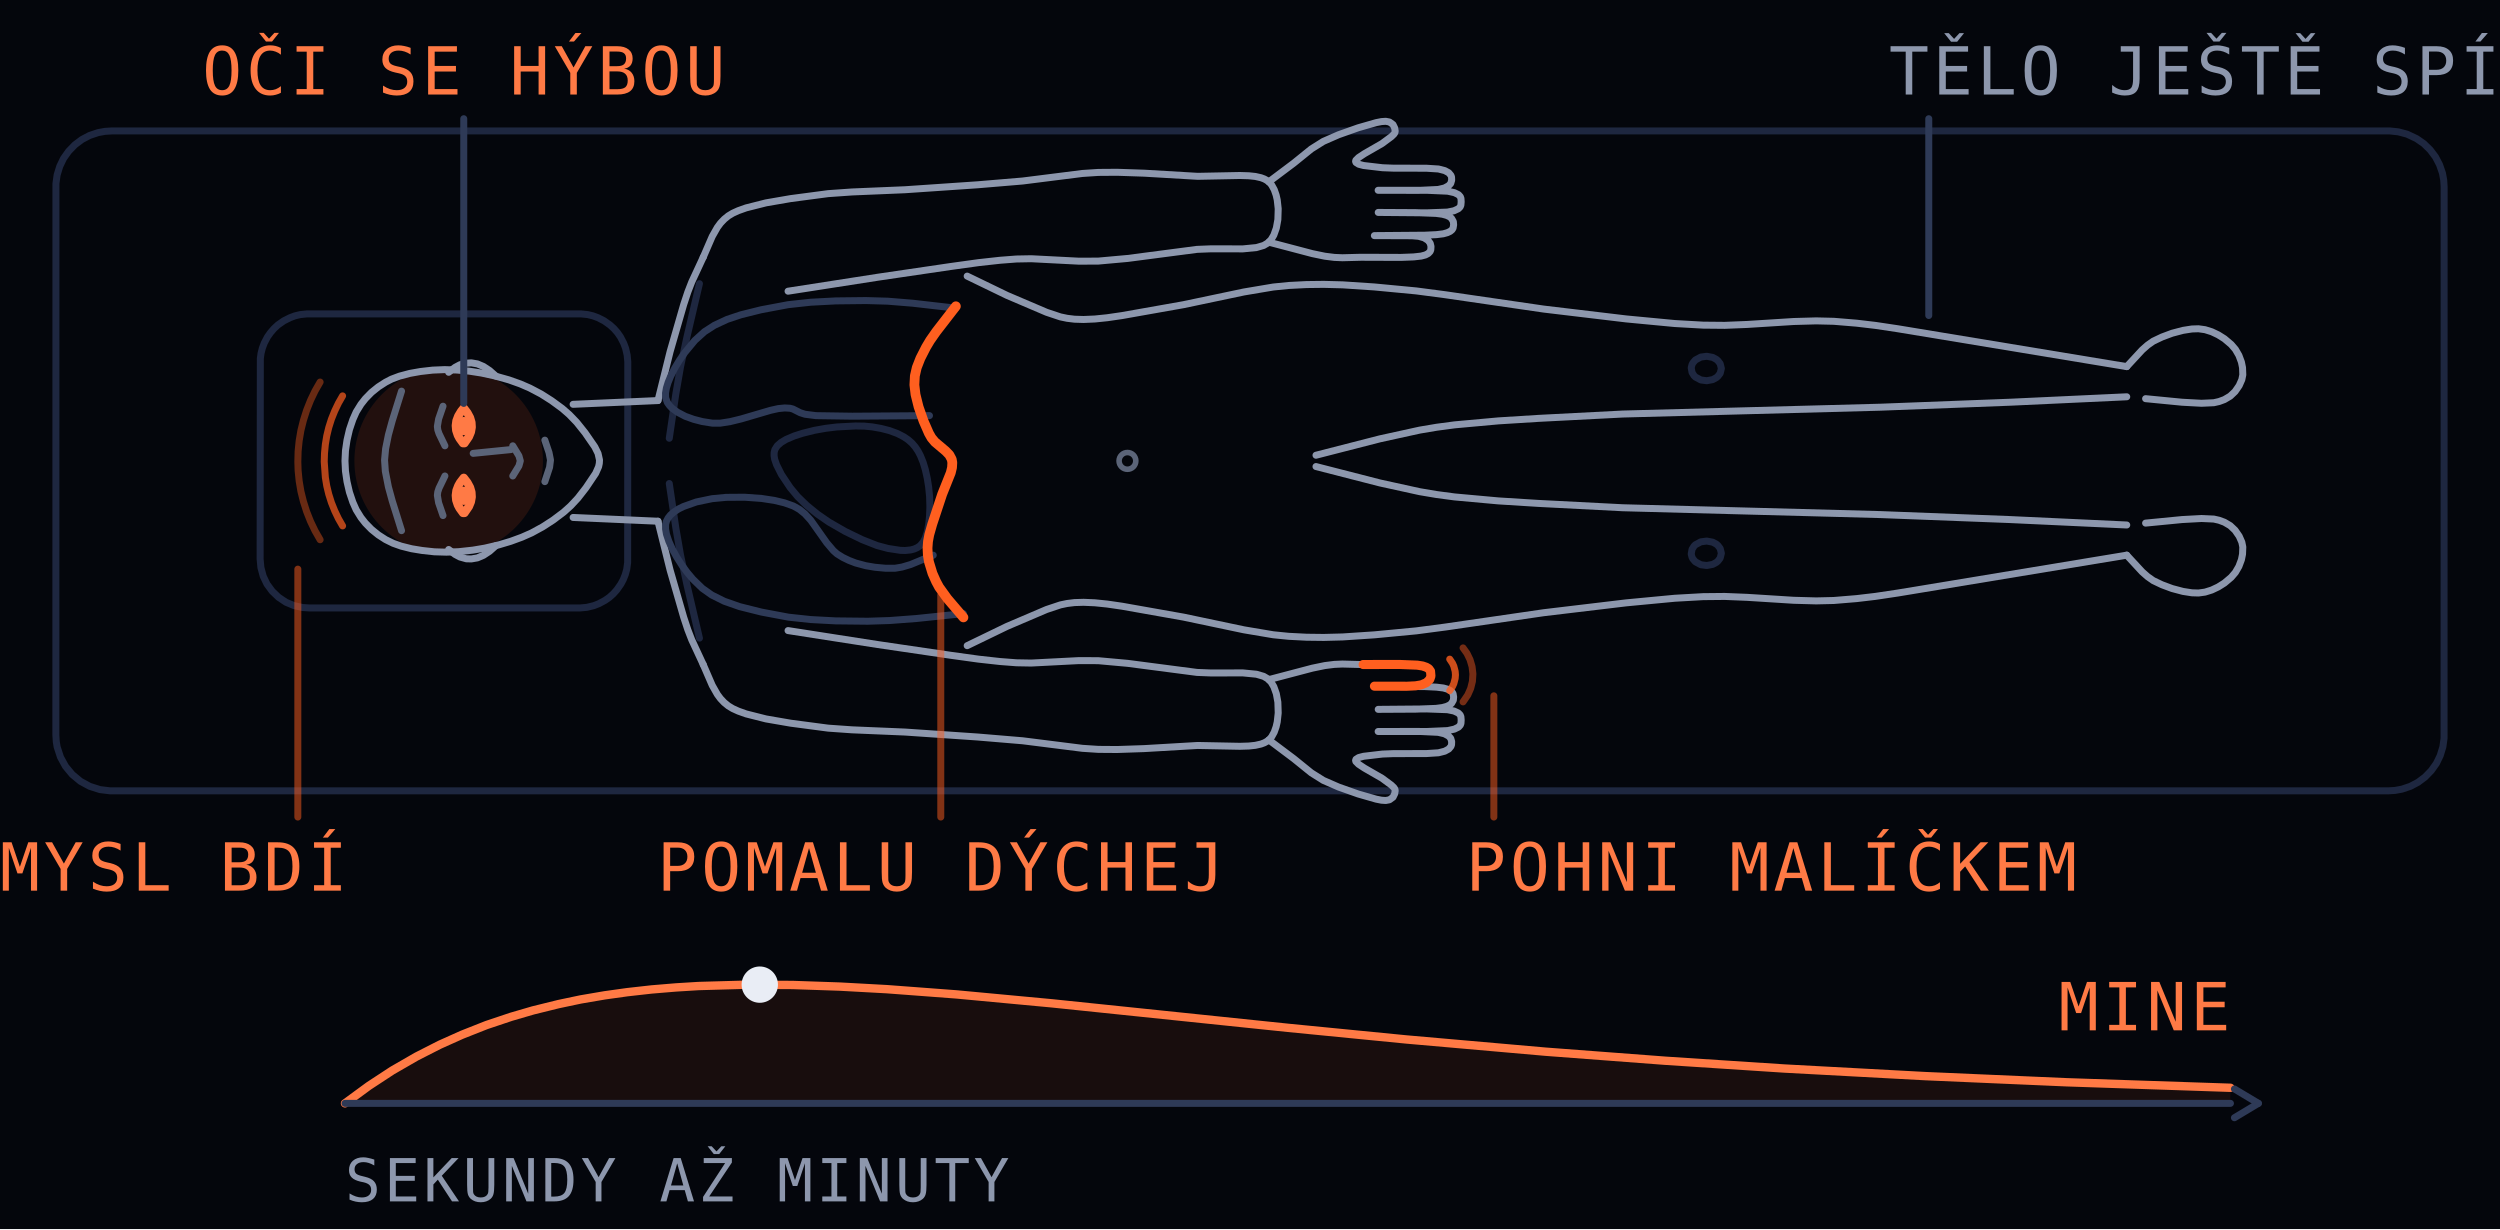
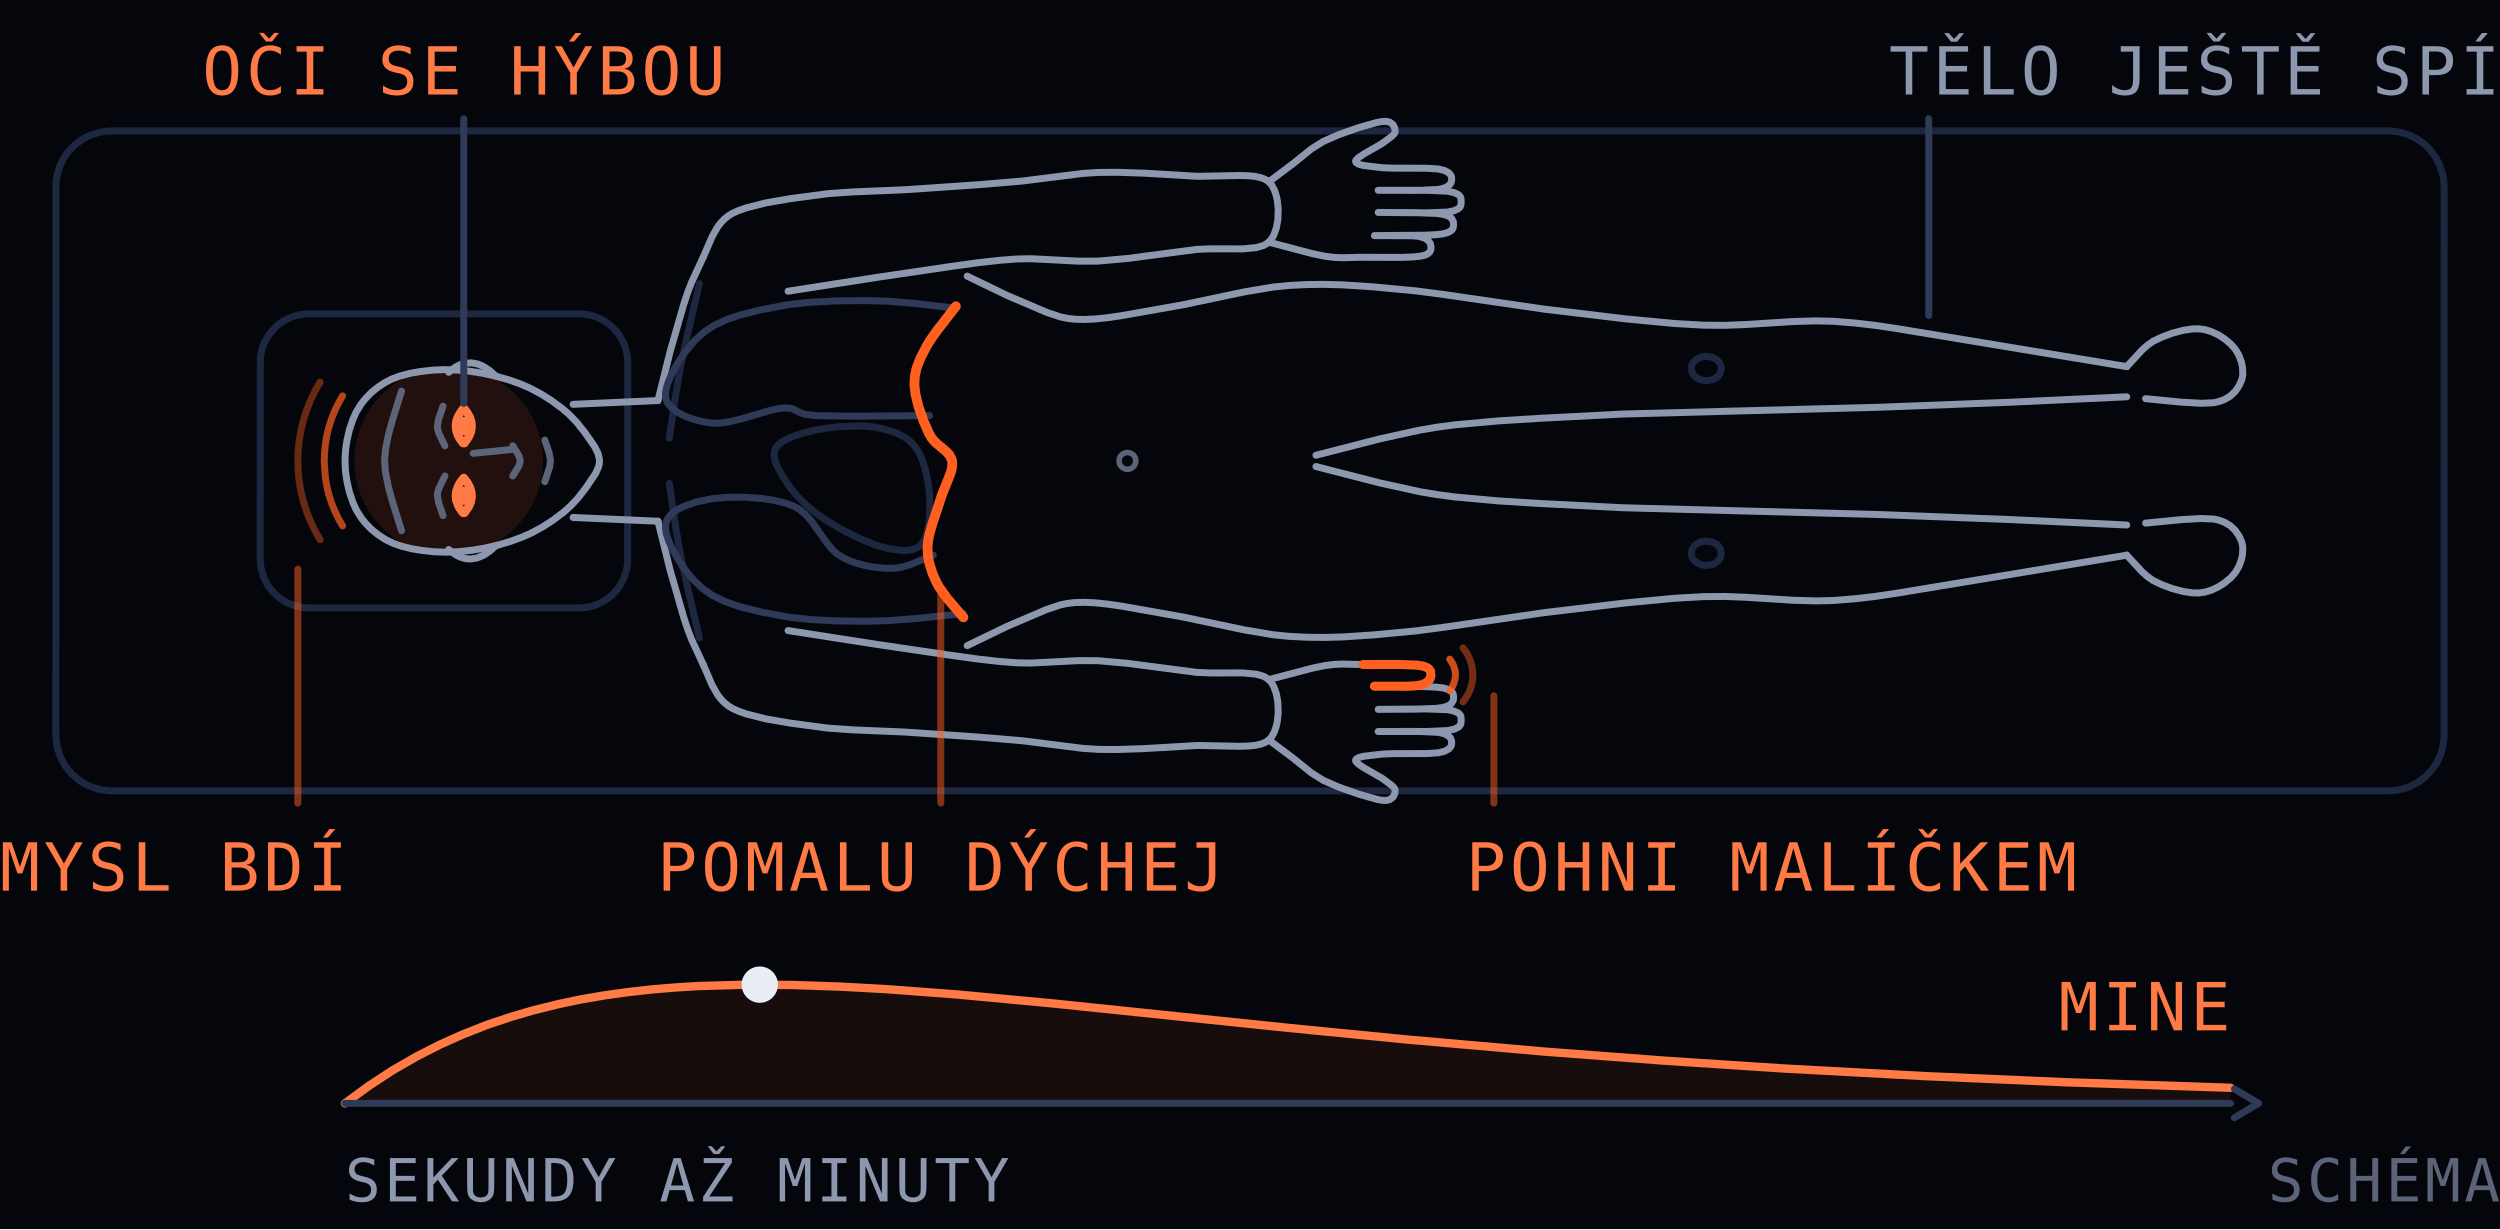
<svg xmlns="http://www.w3.org/2000/svg" width="358" height="176" viewBox="0 0 358 176" font-family="'JetBrains Mono', ui-monospace, monospace">
  <rect width="358" height="176" fill="#04060C" />
  <path d="M8 105.25L8.01 26.28L8.18 25.05L8.56 23.81L9.1 22.69L9.83 21.66L10.72 20.74L11.73 19.98L12.83 19.4L14.05 18.99L15.04 18.81L16.01 18.75L342.22 18.75L343.44 18.88L344.69 19.21L346.05 19.85L347.09 20.57L348 21.46L348.76 22.47L349.34 23.58L349.76 24.8L349.94 25.79L350 26.75L349.99 105.72L349.82 106.95L349.44 108.19L348.9 109.31L348.17 110.34L347.28 111.26L346.27 112.02L345.17 112.6L343.95 113.01L342.96 113.19L341.99 113.25L15.78 113.25L14.31 113.07L12.84 112.6L11.52 111.88L10.35 110.91L9.38 109.74L8.66 108.42L8.18 106.95L8.06 106.21L8 105.25Z" fill="none" stroke="#1E2740" stroke-width="1" stroke-linecap="round" stroke-linejoin="round" />
  <path d="M37.25 80.06L37.28 51.34L37.38 50.6L37.57 49.85L37.84 49.13L38.3 48.25L38.74 47.63L39.24 47.05L39.8 46.53L40.63 45.95L41.52 45.5L42.24 45.23L42.99 45.05L43.97 44.95L83.19 44.95L84.16 45.05L84.91 45.23L85.64 45.5L86.52 45.95L87.35 46.54L87.91 47.05L88.42 47.63L88.85 48.25L89.31 49.14L89.58 49.86L89.81 50.85L89.9 51.82L89.88 80.54L89.75 81.52L89.54 82.27L89.26 82.98L88.91 83.64L88.33 84.47L87.82 85.04L87.25 85.55L86.63 85.98L85.75 86.45L85.03 86.73L84.04 86.97L83.06 87.06L44.32 87.06L43.36 87L42.12 86.73L40.95 86.24L39.9 85.54L38.98 84.66L38.23 83.64L37.69 82.51L37.36 81.27L37.25 80.06Z" fill="none" stroke="#1E2740" stroke-width="1" stroke-linecap="round" stroke-linejoin="round" />
  <circle cx="64.25" cy="66" r="13.5" fill="#FF5F1F" fill-opacity="0.12" />
  <path d="M49.06 75.31L48.46 74.26L47.93 73.15L47.46 71.98L47.08 70.78L46.79 69.58L46.59 68.36L46.43 66.12L46.47 64.88L46.59 63.64L46.79 62.42L47.08 61.22L47.46 60.02L47.93 58.85L48.46 57.74L49.06 56.69" fill="none" stroke="#FF5F1F" stroke-opacity="0.7" stroke-width="1" stroke-linecap="round" stroke-linejoin="round" />
  <path d="M45.84 77.29L45.11 76.01L44.47 74.67L43.91 73.26L43.45 71.81L43.09 70.36L42.84 68.88L42.69 67.38L42.65 66.13L42.69 64.62L42.84 63.12L43.09 61.64L43.45 60.19L43.91 58.74L44.47 57.33L45.11 55.99L45.84 54.71" fill="none" stroke="#FF5F1F" stroke-opacity="0.4" stroke-width="1" stroke-linecap="round" stroke-linejoin="round" />
  <path d="M49.4 66L49.47 64.54L49.69 63.03L50.04 61.52L50.53 60.07L51.01 58.99L51.69 57.89L52.32 57.09L53.2 56.19L54.18 55.4L55.22 54.73L56.07 54.29L57.22 53.86L58.69 53.47L60.21 53.2L61.96 53L63.68 52.93L65.44 52.99L67.21 53.15L68.94 53.42L70.92 53.85L72.88 54.4L74.51 54.98L75.89 55.58L77.5 56.43L78.98 57.37L80.51 58.49L81.52 59.37L82.58 60.47L83.78 61.97L85.18 64L85.64 64.93L85.85 65.88L85.82 66.36L85.72 66.83L85.3 67.78L83.91 69.85L82.75 71.34L81.71 72.45L80.72 73.34L79.19 74.49L77.72 75.44L76.13 76.31L74.73 76.93L73.12 77.52L71.41 78.03L69.43 78.49L67.71 78.78L65.69 79L63.93 79.07L62.21 79.02L60.46 78.83L58.94 78.58L57.46 78.21L56.3 77.8L55.22 77.27L54.18 76.6L53.2 75.81L52.32 74.91L51.69 74.11L51.01 73.01L50.53 71.93L50.04 70.48L49.69 68.97L49.47 67.46L49.4 66Z" fill="none" stroke="#8D97AD" stroke-width="1" stroke-linecap="round" stroke-linejoin="round" />
  <path d="M64.25 53.31L65.16 52.61L65.85 52.24L66.55 52.02L67.49 51.96L68.36 52.11L69.23 52.48L70.11 53.06L71 53.85" fill="none" stroke="#8D97AD" stroke-width="1" stroke-linecap="round" stroke-linejoin="round" />
  <path d="M63.71 63.84L62.87 62.1L62.69 61.56L62.63 61.06L62.81 60L63.44 58.17" fill="none" stroke="#5B6478" stroke-width="1" stroke-linecap="round" stroke-linejoin="round" />
  <path d="M66.41 58.44L66.04 58.9L65.63 59.58L65.37 60.26L65.28 60.95L65.34 61.63L65.57 62.32L65.81 62.77L66.31 63.46L66.51 63.46L67.14 62.54L67.42 61.86L67.54 61.18L67.5 60.49L67.3 59.81L66.93 59.12L66.41 58.44" fill="none" stroke="#FF7A45" stroke-width="1.2" stroke-linecap="round" stroke-linejoin="round" />
  <circle cx="66.41" cy="61.01" r="1.3" fill="#FF7A45" />
  <path d="M64.25 78.69L65.16 79.39L65.85 79.76L66.78 80.02L67.49 80.04L68.36 79.89L69.23 79.52L70.11 78.94L71 78.15" fill="none" stroke="#8D97AD" stroke-width="1" stroke-linecap="round" stroke-linejoin="round" />
  <path d="M63.71 68.16L62.87 69.9L62.69 70.44L62.63 70.94L62.81 72L63.44 73.83" fill="none" stroke="#5B6478" stroke-width="1" stroke-linecap="round" stroke-linejoin="round" />
  <path d="M66.41 68.43L65.89 69.11L65.63 69.57L65.37 70.25L65.28 70.94L65.34 71.62L65.57 72.31L65.81 72.76L66.31 73.45L66.51 73.45L67.14 72.53L67.42 71.85L67.54 71.17L67.5 70.48L67.3 69.8L66.93 69.11L66.41 68.43" fill="none" stroke="#FF7A45" stroke-width="1.2" stroke-linecap="round" stroke-linejoin="round" />
  <circle cx="66.41" cy="71" r="1.3" fill="#FF7A45" />
  <path d="M57.5 56.01L56.17 60.26L55.62 62.27L55.22 64.26L55.07 65.89L55.18 67.49L55.62 69.73L56.17 71.74L57.5 75.99" fill="none" stroke="#5B6478" stroke-width="1" stroke-linecap="round" stroke-linejoin="round" />
  <line x1="67.76" y1="64.92" x2="73.16" y2="64.38" fill="none" stroke="#5B6478" stroke-width="1" stroke-linecap="round" stroke-linejoin="round" />
  <path d="M73.43 63.84L74.31 65.28L74.51 66L74.31 66.72L73.43 68.16" fill="none" stroke="#5B6478" stroke-width="1" stroke-linecap="round" stroke-linejoin="round" />
  <path d="M78.02 63.03L78.62 64.81L78.83 65.88L78.7 66.92L78.02 68.97" fill="none" stroke="#5B6478" stroke-width="1" stroke-linecap="round" stroke-linejoin="round" />
  <line x1="82.07" y1="57.9" x2="94.22" y2="57.36" fill="none" stroke="#8D97AD" stroke-width="1" stroke-linecap="round" stroke-linejoin="round" />
  <path d="M94.22 57.36L95.96 50.35L97.91 43.59L98.5 41.81L99.06 40.37L100.7 36.84" fill="none" stroke="#8D97AD" stroke-width="1" stroke-linecap="round" stroke-linejoin="round" />
  <path d="M95.84 62.76L96.78 56.39L97.46 52.48L98.38 48.22L100.16 40.62" fill="none" stroke="#1E2740" stroke-width="1" stroke-linecap="round" stroke-linejoin="round" />
  <path d="M138.5 39.54L144.2 42.3L149.87 44.72L151.85 45.38L152.81 45.58L153.87 45.71L155.17 45.75L156.79 45.68L158.55 45.5L160.68 45.19L169.48 43.63L178.13 41.81L182.34 41.1L184.54 40.88L187.09 40.75L189.56 40.72L192.27 40.79L196.8 41.09L202.81 41.66L206.99 42.21L221.06 44.26L232.87 45.67L239.83 46.33L243.89 46.56L246.98 46.59L250.21 46.46L256.85 46.04L260.08 45.95L262.6 46.01L265.87 46.28L268.58 46.6L271.78 47.08L304.55 52.5" fill="none" stroke="#8D97AD" stroke-width="1" stroke-linecap="round" stroke-linejoin="round" />
  <path d="M188.45 65.19L197.61 62.84L203.31 61.59L205.74 61.18L208.29 60.84L214.58 60.27L220.34 59.91L232.38 59.29L269.31 58.31L288.05 57.59L304.55 56.82" fill="none" stroke="#8D97AD" stroke-width="1" stroke-linecap="round" stroke-linejoin="round" />
  <path d="M304.55 52.5L306.76 50.11L307.53 49.43L308.34 48.86L309.6 48.26L311.05 47.72L312.6 47.31L313.88 47.11L314.82 47.08L315.76 47.21L316.72 47.51L317.65 47.95L318.54 48.51L319.51 49.33L320.11 50.03L320.61 50.89L320.97 51.85L321.13 52.64L321.17 53.67L321.03 54.36L320.65 55.22L320.06 56.07L319.36 56.73L318.53 57.22L317.77 57.5L317.02 57.67L315.26 57.75L312.48 57.6L307.25 57.09" fill="none" stroke="#8D97AD" stroke-width="1" stroke-linecap="round" stroke-linejoin="round" />
  <path d="M100.7 36.84L101.99 33.86L102.72 32.57L103.17 31.96L103.7 31.4L104.3 30.91L104.93 30.53L105.72 30.17L106.84 29.77L109.69 29.05L113.22 28.44L118.59 27.73L122 27.49L129.61 27.17L140.01 26.46L146.45 25.92L155 24.84L157.28 24.69L159.98 24.67L163.85 24.8L171.51 25.25L177.55 25.13L178.84 25.17L179.77 25.27L180.57 25.45L181.05 25.63L181.46 25.86L181.81 26.14L182.1 26.49L182.47 27.16L182.74 27.93L182.9 28.63L183.04 29.9L182.99 31.45L182.77 32.66L182.41 33.67L182.03 34.31L181.56 34.79L180.95 35.15L179.92 35.45L177.98 35.64L173.43 35.63L171.41 35.71L161.47 37.01L157.26 37.39L154.48 37.4L147.67 37.05L145.55 37.09L143.21 37.27L140.13 37.61L136.16 38.16L125.7 39.7L112.85 41.7" fill="none" stroke="#8D97AD" stroke-width="1" stroke-linecap="round" stroke-linejoin="round" />
  <path d="M181.7 34.68L187.93 36.32L189.72 36.69L191.08 36.86L192.23 36.91L194.89 36.84L200.62 36.86L202.44 36.79L203.51 36.67L204.12 36.51L204.52 36.3L204.79 36.02L204.89 35.77L204.92 35.3L204.81 34.84L204.51 34.43L203.93 34.06L203.15 33.84L202.19 33.76L196.81 33.74L204.05 33.68L205.71 33.6L206.68 33.48L207.26 33.32L207.66 33.13L207.93 32.91L208.08 32.67L208.16 32.19L208.12 31.73L207.86 31.27L207.58 31.04L207.15 30.84L206.55 30.68L205.64 30.56L202.75 30.45L197.36 30.42L204.28 30.48L207.28 30.37L208.22 30.18L208.84 29.89L209.1 29.62L209.2 29.37L209.24 28.89L209.21 28.42L209.12 28.17L208.86 27.88L208.27 27.59L207.31 27.38L204.32 27.25L197.35 27.25L203.21 27.26L205.95 27.13L206.85 26.92L207.44 26.6L207.74 26.28L207.88 25.8L207.86 25.35L207.77 25.11L207.46 24.74L206.89 24.43L205.99 24.2L204.26 24.09L199.52 24.08L197.97 24.02L195.26 23.7L194.57 23.52L194.18 23.27L194.12 23.11L194.16 22.95L194.55 22.56L195.38 22.01L197.9 20.56L199.24 19.57L199.62 19.2L199.75 18.99L199.79 18.78L199.72 18.33L199.48 17.84L198.97 17.47L198.44 17.37L197.83 17.41L197.07 17.56L194.49 18.3L191.67 19.3L189.5 20.25L187.78 21.33L185.27 23.36L181.7 26.04" fill="none" stroke="#8D97AD" stroke-width="1" stroke-linecap="round" stroke-linejoin="round" />
  <path d="M246.5 52.77L246.33 53.46L246 53.89L245.78 54.08L245.26 54.36L244.41 54.52L243.56 54.41L242.78 53.99L242.58 53.79L242.3 53.34L242.18 52.66L242.3 52.2L242.42 51.97L242.78 51.55L243.56 51.13L244.41 51.02L245.26 51.18L245.78 51.46L246 51.65L246.33 52.08L246.5 52.77Z" fill="none" stroke="#1E2740" stroke-width="1" stroke-linecap="round" stroke-linejoin="round" />
  <line x1="82.07" y1="74.1" x2="94.22" y2="74.64" fill="none" stroke="#8D97AD" stroke-width="1" stroke-linecap="round" stroke-linejoin="round" />
  <path d="M94.22 74.64L95.96 81.65L97.91 88.41L98.5 90.19L99.06 91.63L100.7 95.16" fill="none" stroke="#8D97AD" stroke-width="1" stroke-linecap="round" stroke-linejoin="round" />
  <path d="M95.84 69.24L96.78 75.61L97.46 79.52L98.38 83.78L100.16 91.38" fill="none" stroke="#1E2740" stroke-width="1" stroke-linecap="round" stroke-linejoin="round" />
  <path d="M138.5 92.46L144.2 89.7L149.87 87.28L151.85 86.62L152.81 86.42L153.87 86.29L155.17 86.25L156.79 86.32L158.55 86.5L160.68 86.81L169.48 88.37L178.13 90.19L182.34 90.9L184.54 91.12L187.09 91.25L189.56 91.28L192.27 91.21L196.8 90.91L202.81 90.34L206.99 89.79L221.06 87.74L232.87 86.33L239.83 85.67L243.89 85.44L246.98 85.41L250.21 85.54L256.85 85.96L260.08 86.05L262.6 85.99L265.87 85.72L268.58 85.4L271.78 84.92L304.55 79.5" fill="none" stroke="#8D97AD" stroke-width="1" stroke-linecap="round" stroke-linejoin="round" />
  <path d="M188.45 66.81L197.61 69.16L203.31 70.41L205.74 70.82L208.29 71.16L214.58 71.73L220.34 72.09L232.38 72.71L269.31 73.69L287.81 74.4L304.55 75.18" fill="none" stroke="#8D97AD" stroke-width="1" stroke-linecap="round" stroke-linejoin="round" />
  <path d="M304.55 79.5L306.76 81.89L307.53 82.57L308.34 83.14L309.6 83.74L311.05 84.28L312.6 84.69L313.88 84.89L314.82 84.92L315.76 84.79L316.72 84.49L317.65 84.05L318.54 83.49L319.51 82.67L320.11 81.97L320.61 81.11L320.97 80.15L321.13 79.36L321.17 78.33L321.03 77.64L320.65 76.78L320.06 75.93L319.36 75.27L318.53 74.78L317.77 74.5L317.02 74.33L315.26 74.25L312.48 74.4L307.25 74.91" fill="none" stroke="#8D97AD" stroke-width="1" stroke-linecap="round" stroke-linejoin="round" />
  <path d="M100.7 95.16L101.99 98.14L102.72 99.43L103.17 100.04L103.7 100.6L104.3 101.09L104.93 101.47L105.72 101.83L106.84 102.23L109.69 102.95L113.22 103.56L118.59 104.27L122 104.51L129.61 104.83L140.01 105.54L146.45 106.08L155 107.16L157.28 107.31L159.98 107.33L163.85 107.2L171.51 106.75L177.55 106.87L178.84 106.83L179.77 106.73L180.57 106.55L181.05 106.37L181.46 106.14L181.81 105.86L182.1 105.51L182.47 104.84L182.74 104.07L182.9 103.37L183.04 102.1L182.99 100.55L182.77 99.34L182.41 98.33L182.03 97.69L181.56 97.21L180.95 96.85L179.92 96.55L177.98 96.36L173.43 96.37L171.41 96.29L161.47 94.99L157.26 94.61L154.48 94.6L147.67 94.95L145.55 94.91L143.21 94.73L140.13 94.39L136.16 93.84L125.7 92.3L112.85 90.3" fill="none" stroke="#8D97AD" stroke-width="1" stroke-linecap="round" stroke-linejoin="round" />
  <path d="M181.7 97.32L187.93 95.68L189.72 95.31L191.08 95.14L192.23 95.09L194.89 95.16L200.62 95.14L202.44 95.21L203.51 95.33L204.12 95.49L204.52 95.7L204.79 95.98L204.89 96.23L204.92 96.7L204.81 97.16L204.51 97.57L203.93 97.94L203.15 98.16L202.19 98.24L196.81 98.26L204.05 98.32L205.71 98.4L206.68 98.52L207.26 98.68L207.66 98.87L207.93 99.09L208.08 99.33L208.16 99.81L208.12 100.27L207.86 100.73L207.58 100.96L207.15 101.16L206.55 101.32L205.64 101.44L202.75 101.55L197.36 101.58L204.28 101.52L207.28 101.63L208.22 101.82L208.84 102.11L209.1 102.38L209.2 102.63L209.24 103.11L209.21 103.58L209.12 103.83L208.86 104.12L208.27 104.41L207.31 104.62L204.32 104.75L197.35 104.75L203.21 104.74L205.95 104.87L206.85 105.08L207.44 105.4L207.74 105.72L207.88 106.2L207.86 106.65L207.77 106.89L207.46 107.26L206.89 107.57L205.99 107.8L204.26 107.91L199.52 107.92L197.97 107.98L195.26 108.3L194.57 108.48L194.18 108.73L194.12 108.89L194.16 109.05L194.55 109.44L195.38 109.99L197.9 111.44L199.24 112.43L199.62 112.8L199.75 113.01L199.79 113.22L199.72 113.67L199.48 114.16L198.97 114.53L198.44 114.63L197.83 114.59L197.07 114.44L194.49 113.7L191.67 112.7L189.5 111.75L187.78 110.67L185.27 108.64L181.7 105.96" fill="none" stroke="#8D97AD" stroke-width="1" stroke-linecap="round" stroke-linejoin="round" />
  <path d="M246.5 79.23L246.33 79.92L246 80.35L245.78 80.54L245.26 80.82L244.41 80.98L243.56 80.87L242.78 80.45L242.42 80.03L242.3 79.8L242.18 79.34L242.3 78.66L242.58 78.21L242.78 78.01L243.56 77.59L244.41 77.48L245.26 77.64L245.78 77.92L246 78.11L246.33 78.54L246.5 79.23Z" fill="none" stroke="#1E2740" stroke-width="1" stroke-linecap="round" stroke-linejoin="round" />
  <circle cx="161.45" cy="66" r="1.2" fill="none" stroke="#5B6478" stroke-width="0.8" stroke-linecap="round" stroke-linejoin="round" />
  <path d="M133.1 59.52L122.04 59.6L116.84 59.52L115.28 59.32L114.59 59.1L113.54 58.57L113.12 58.46L112.37 58.42L111.45 58.51L110.33 58.76L106.14 59.99L104.58 60.37L103.12 60.6L102.04 60.6L100.58 60.37L99.34 60.05L98.14 59.62L97 59.02L96.22 58.44L95.87 58.07L95.57 57.65L95.32 56.96L95.3 56.3L95.43 55.56L95.68 54.75L96.04 53.88L96.61 52.74L97.29 51.61L98.03 50.53L99.5 48.75L100.88 47.5L102.31 46.58L104.14 45.73L106.09 45.08L108.98 44.36L112.86 43.63L116.07 43.28L119.69 43.09L123.99 43.04L127.13 43.13L130.68 43.42L136.88 44.13" fill="none" stroke="#2E3A57" stroke-width="1" stroke-linecap="round" stroke-linejoin="round" />
  <path d="M133.64 79.5L130.4 80.84L129.18 81.2L128.19 81.37L126.77 81.37L125.28 81.23L123.98 81.01L122.53 80.62L121.59 80.26L120.68 79.82L119.86 79.31L119.34 78.85L118.38 77.72L116.1 74.5L115.25 73.57L114.47 72.94L113.61 72.46L112.35 72.01L110.9 71.66L109.07 71.38L106.61 71.2L103.99 71.22L101.98 71.41L99.72 71.88L97.86 72.54L97.17 72.88L96.53 73.3L96 73.76L95.67 74.18L95.44 74.62L95.31 75.1L95.31 75.75L95.44 76.5L95.78 77.52L96.28 78.63L96.91 79.78L97.61 80.88L98.38 81.94L99.21 82.93L100.57 84.25L101.93 85.21L103.72 86.1L105.92 86.87L109.04 87.65L112.92 88.38L116.1 88.72L119.68 88.91L124.27 88.96L127.4 88.86L131.24 88.57L137.96 87.87" fill="none" stroke="#2E3A57" stroke-width="1" stroke-linecap="round" stroke-linejoin="round" />
  <path d="M110.96 64.38L111.31 63.83L111.86 63.35L112.58 62.92L113.76 62.42L114.96 62.04L116.64 61.62L118.27 61.33L119.84 61.14L122.51 61L123.77 61.02L124.9 61.13L126.16 61.35L127.37 61.66L128.51 62.08L129.42 62.55L130.04 62.97L130.6 63.46L131.07 64.01L131.46 64.59L131.8 65.24L132.19 66.2L132.5 67.23L132.78 68.48L132.98 69.73L133.12 71.14L133.16 72.61L133.11 73.9L133.01 74.94L132.81 76.07L132.5 77.04L132.2 77.63L131.77 78.14L131.36 78.42L130.91 78.62L130.41 78.75L129.62 78.83L128.93 78.81L127.17 78.54L125.59 78.12L123.44 77.27L121.03 76.1L118.7 74.76L117.05 73.62L115.53 72.38L114.23 71.12L113.15 69.82L111.9 67.95L111.2 66.55L110.93 65.76L110.85 65.26L110.86 64.8L110.96 64.38Z" fill="none" stroke="#1E2740" stroke-width="1" stroke-linecap="round" stroke-linejoin="round" />
  <path d="M136.88 43.86L134.08 47.48L133.19 48.75L132.61 49.72L131.8 51.31L131.28 52.64L131.01 53.82L130.94 55.11L131.1 56.49L131.54 58.26L132.25 60.29L133.02 62.05L133.39 62.7L133.88 63.29L135.42 64.59L135.95 65.14L136.29 65.78L136.37 66.25L136.33 66.95L136.15 67.7L134.92 70.77L133.5 75.06L133.07 76.57L132.89 77.53L132.82 78.48L132.87 79.5L133.03 80.47L133.53 82.11L134.04 83.26L134.48 84.08L135.67 85.73L137.96 88.41" fill="none" stroke="#FF5F1F" stroke-width="1.4" stroke-linecap="round" stroke-linejoin="round" />
  <path d="M195.2 95.16L200.42 95.15L202.95 95.25L203.72 95.37L204.25 95.55L204.6 95.76L204.85 96.11L204.91 96.81L204.75 97.28L204.27 97.76L203.54 98.07L202.71 98.21L201.47 98.27L196.82 98.26" fill="none" stroke="#FF5F1F" stroke-width="1.3" stroke-linecap="round" stroke-linejoin="round" />
  <path d="M207.6 94.39L207.99 94.97L208.19 95.41L208.38 96.14L208.42 96.64L208.38 97.15L208.19 97.88L207.99 98.32L207.6 98.9" fill="none" stroke="#FF5F1F" stroke-opacity="0.8" stroke-width="1" stroke-linecap="round" stroke-linejoin="round" />
  <path d="M209.51 92.78L210.07 93.56L210.51 94.47L210.8 95.46L210.92 96.51L210.85 97.57L210.6 98.58L210.19 99.51L209.51 100.51" fill="none" stroke="#FF5F1F" stroke-opacity="0.45" stroke-width="1" stroke-linecap="round" stroke-linejoin="round" />
  <text x="66.41" y="13.54" text-anchor="middle" font-size="9.5" font-weight="500" letter-spacing="0.57" fill="#FF7A45">OČI SE HÝBOU</text>
  <line x1="66.41" y1="17" x2="66.41" y2="57.77" fill="none" stroke="#2E3A57" stroke-width="1" stroke-linecap="round" stroke-linejoin="round" />
  <text x="358" y="13.54" text-anchor="end" font-size="9.5" font-weight="500" letter-spacing="0.57" fill="#8D97AD">TĚLO JEŠTĚ SPÍ</text>
  <line x1="276.2" y1="17" x2="276.2" y2="45.18" fill="none" stroke="#2E3A57" stroke-width="1" stroke-linecap="round" stroke-linejoin="round" />
  <text x="0" y="127.54" text-anchor="start" font-size="9.5" font-weight="500" letter-spacing="0.57" fill="#FF7A45">MYSL BDÍ</text>
-   <line x1="42.65" y1="117" x2="42.65" y2="81.5" fill="none" stroke="#FF5F1F" stroke-opacity="0.5" stroke-width="1" stroke-linecap="round" stroke-linejoin="round" />
+   <line x1="42.65" y1="115" x2="42.65" y2="81.5" fill="none" stroke="#FF5F1F" stroke-opacity="0.5" stroke-width="1" stroke-linecap="round" stroke-linejoin="round" />
  <text x="134.72" y="127.54" text-anchor="middle" font-size="9.5" font-weight="500" letter-spacing="0.57" fill="#FF7A45">POMALU DÝCHEJ</text>
-   <line x1="134.72" y1="117" x2="134.72" y2="85.2" fill="none" stroke="#FF5F1F" stroke-opacity="0.5" stroke-width="1" stroke-linecap="round" stroke-linejoin="round" />
+   <line x1="134.72" y1="115" x2="134.72" y2="85.2" fill="none" stroke="#FF5F1F" stroke-opacity="0.5" stroke-width="1" stroke-linecap="round" stroke-linejoin="round" />
  <text x="209.92" y="127.54" text-anchor="start" font-size="9.5" font-weight="500" letter-spacing="0.57" fill="#FF7A45">POHNI MALÍČKEM</text>
-   <path d="M213.92 117L213.92 99.64" fill="none" stroke="#FF5F1F" stroke-opacity="0.5" stroke-width="1" stroke-linecap="round" stroke-linejoin="round" />
+   <path d="M213.92 115L213.92 99.64" fill="none" stroke="#FF5F1F" stroke-opacity="0.5" stroke-width="1" stroke-linecap="round" stroke-linejoin="round" />
  <path d="M49.4 158L52.83 155.49L56.17 153.3L59.64 151.3L62.98 149.6L66.17 148.16L69.66 146.79L73.21 145.6L76.33 144.69L79.97 143.79L83.16 143.12L86.6 142.53L89.82 142.08L93.3 141.69L96.79 141.4L100.03 141.2L106.78 141.01L113.53 141.05L120.27 141.28L127.01 141.65L136.98 142.4L150.67 143.68L184.48 147.19L201.4 148.85L221.32 150.6L238.52 151.9L255.48 153.01L275.7 154.1L295.68 154.97L319.4 155.78L319.37 158L49.4 158Z" fill="#FF5F1F" fill-opacity="0.08" />
  <path d="M49.4 158L52.83 155.49L56.17 153.3L59.64 151.3L62.98 149.6L66.17 148.17L69.66 146.79L73.21 145.6L76.33 144.69L79.97 143.79L83.15 143.12L86.6 142.53L89.82 142.08L93.3 141.69L96.79 141.4L100.03 141.2L106.77 141.01L113.52 141.05L120.27 141.28L127.01 141.65L136.98 142.4L150.67 143.68L184.48 147.19L201.39 148.85L221.31 150.6L238.51 151.9L255.47 153.01L275.69 154.1L295.92 154.98L319.4 155.77" fill="none" stroke="#FF7A45" stroke-width="1.2" stroke-linecap="round" stroke-linejoin="round" />
  <line x1="49.4" y1="158" x2="319.4" y2="158" fill="none" stroke="#2E3A57" stroke-width="1" stroke-linecap="round" stroke-linejoin="round" />
  <line x1="323.4" y1="158" x2="319.97" y2="160.06" fill="none" stroke="#2E3A57" stroke-width="1" stroke-linecap="round" stroke-linejoin="round" />
  <line x1="323.4" y1="158" x2="319.97" y2="155.94" fill="none" stroke="#2E3A57" stroke-width="1" stroke-linecap="round" stroke-linejoin="round" />
  <circle cx="108.8" cy="141" r="2.6" fill="#E9EDF5" />
  <text x="49.4" y="172.04" text-anchor="start" font-size="8.5" font-weight="500" letter-spacing="0.51" fill="#8D97AD">SEKUNDY AŽ MINUTY</text>
+   <text x="358" y="172.04" text-anchor="end" font-size="8.5" font-weight="500" letter-spacing="0.51" fill="#5B6478">SCHÉMA</text>
  <text x="319.4" y="147.54" text-anchor="end" font-size="9.5" font-weight="500" letter-spacing="0.57" fill="#FF7A45">MINE</text>
</svg>
